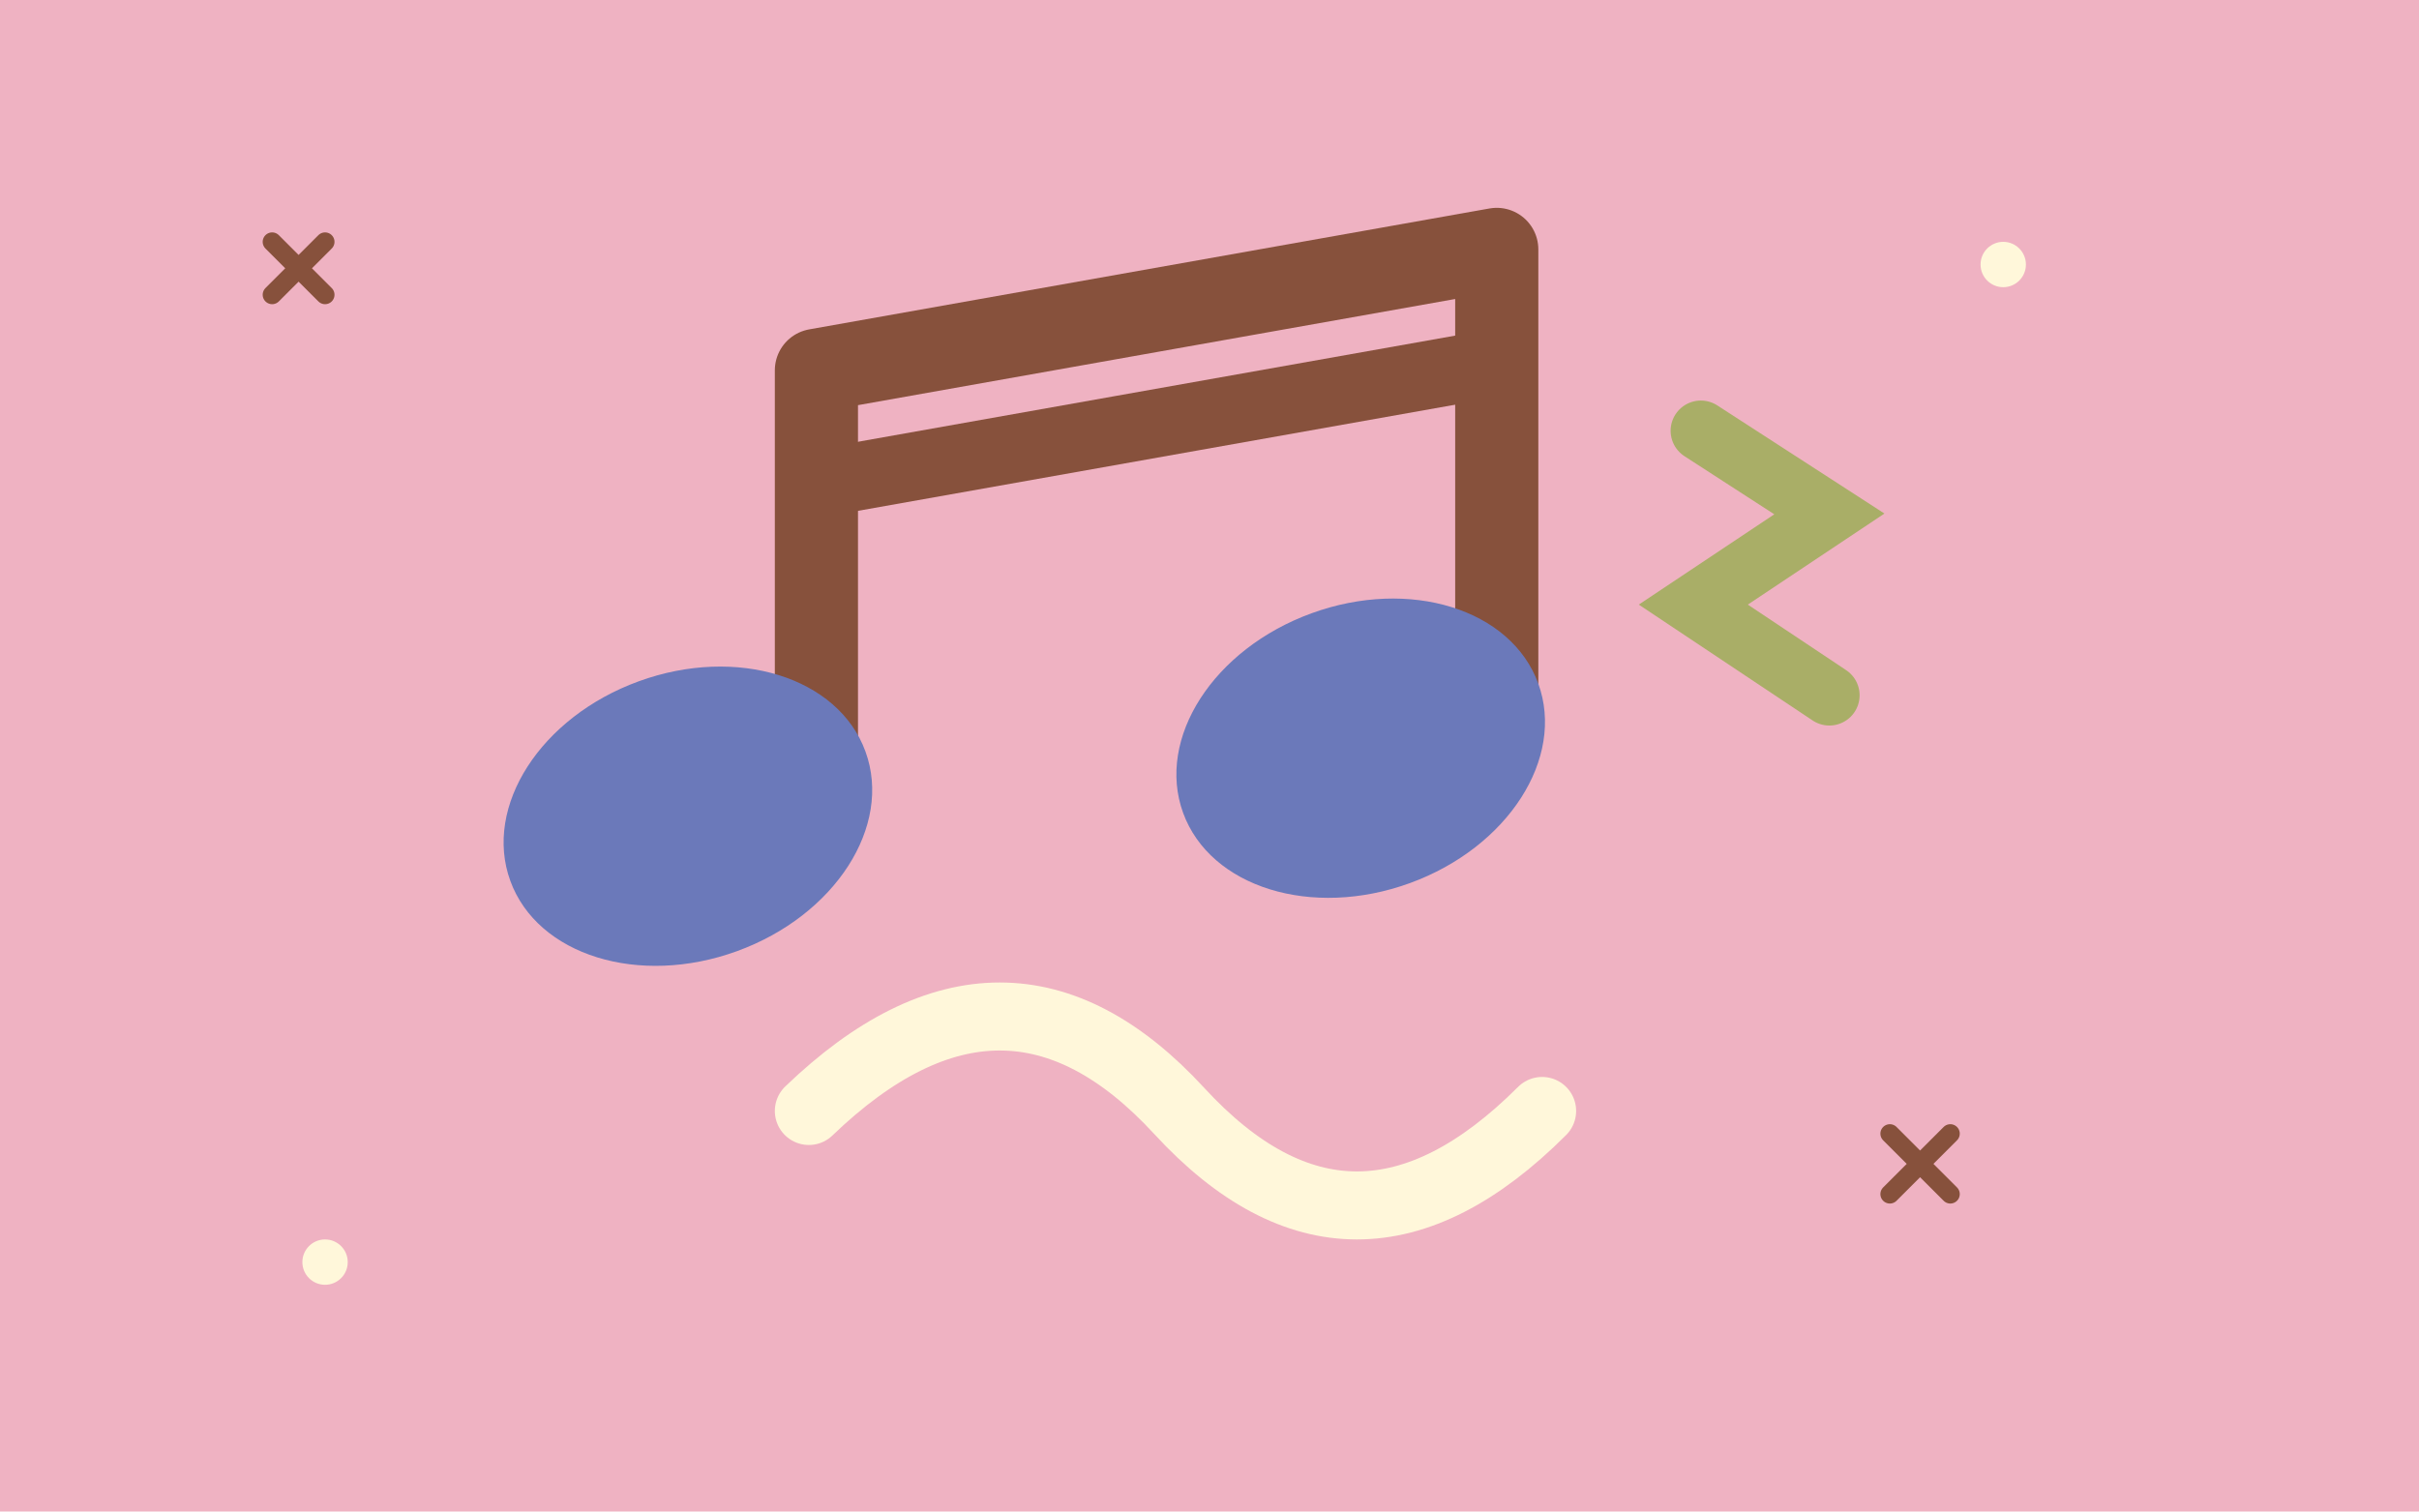
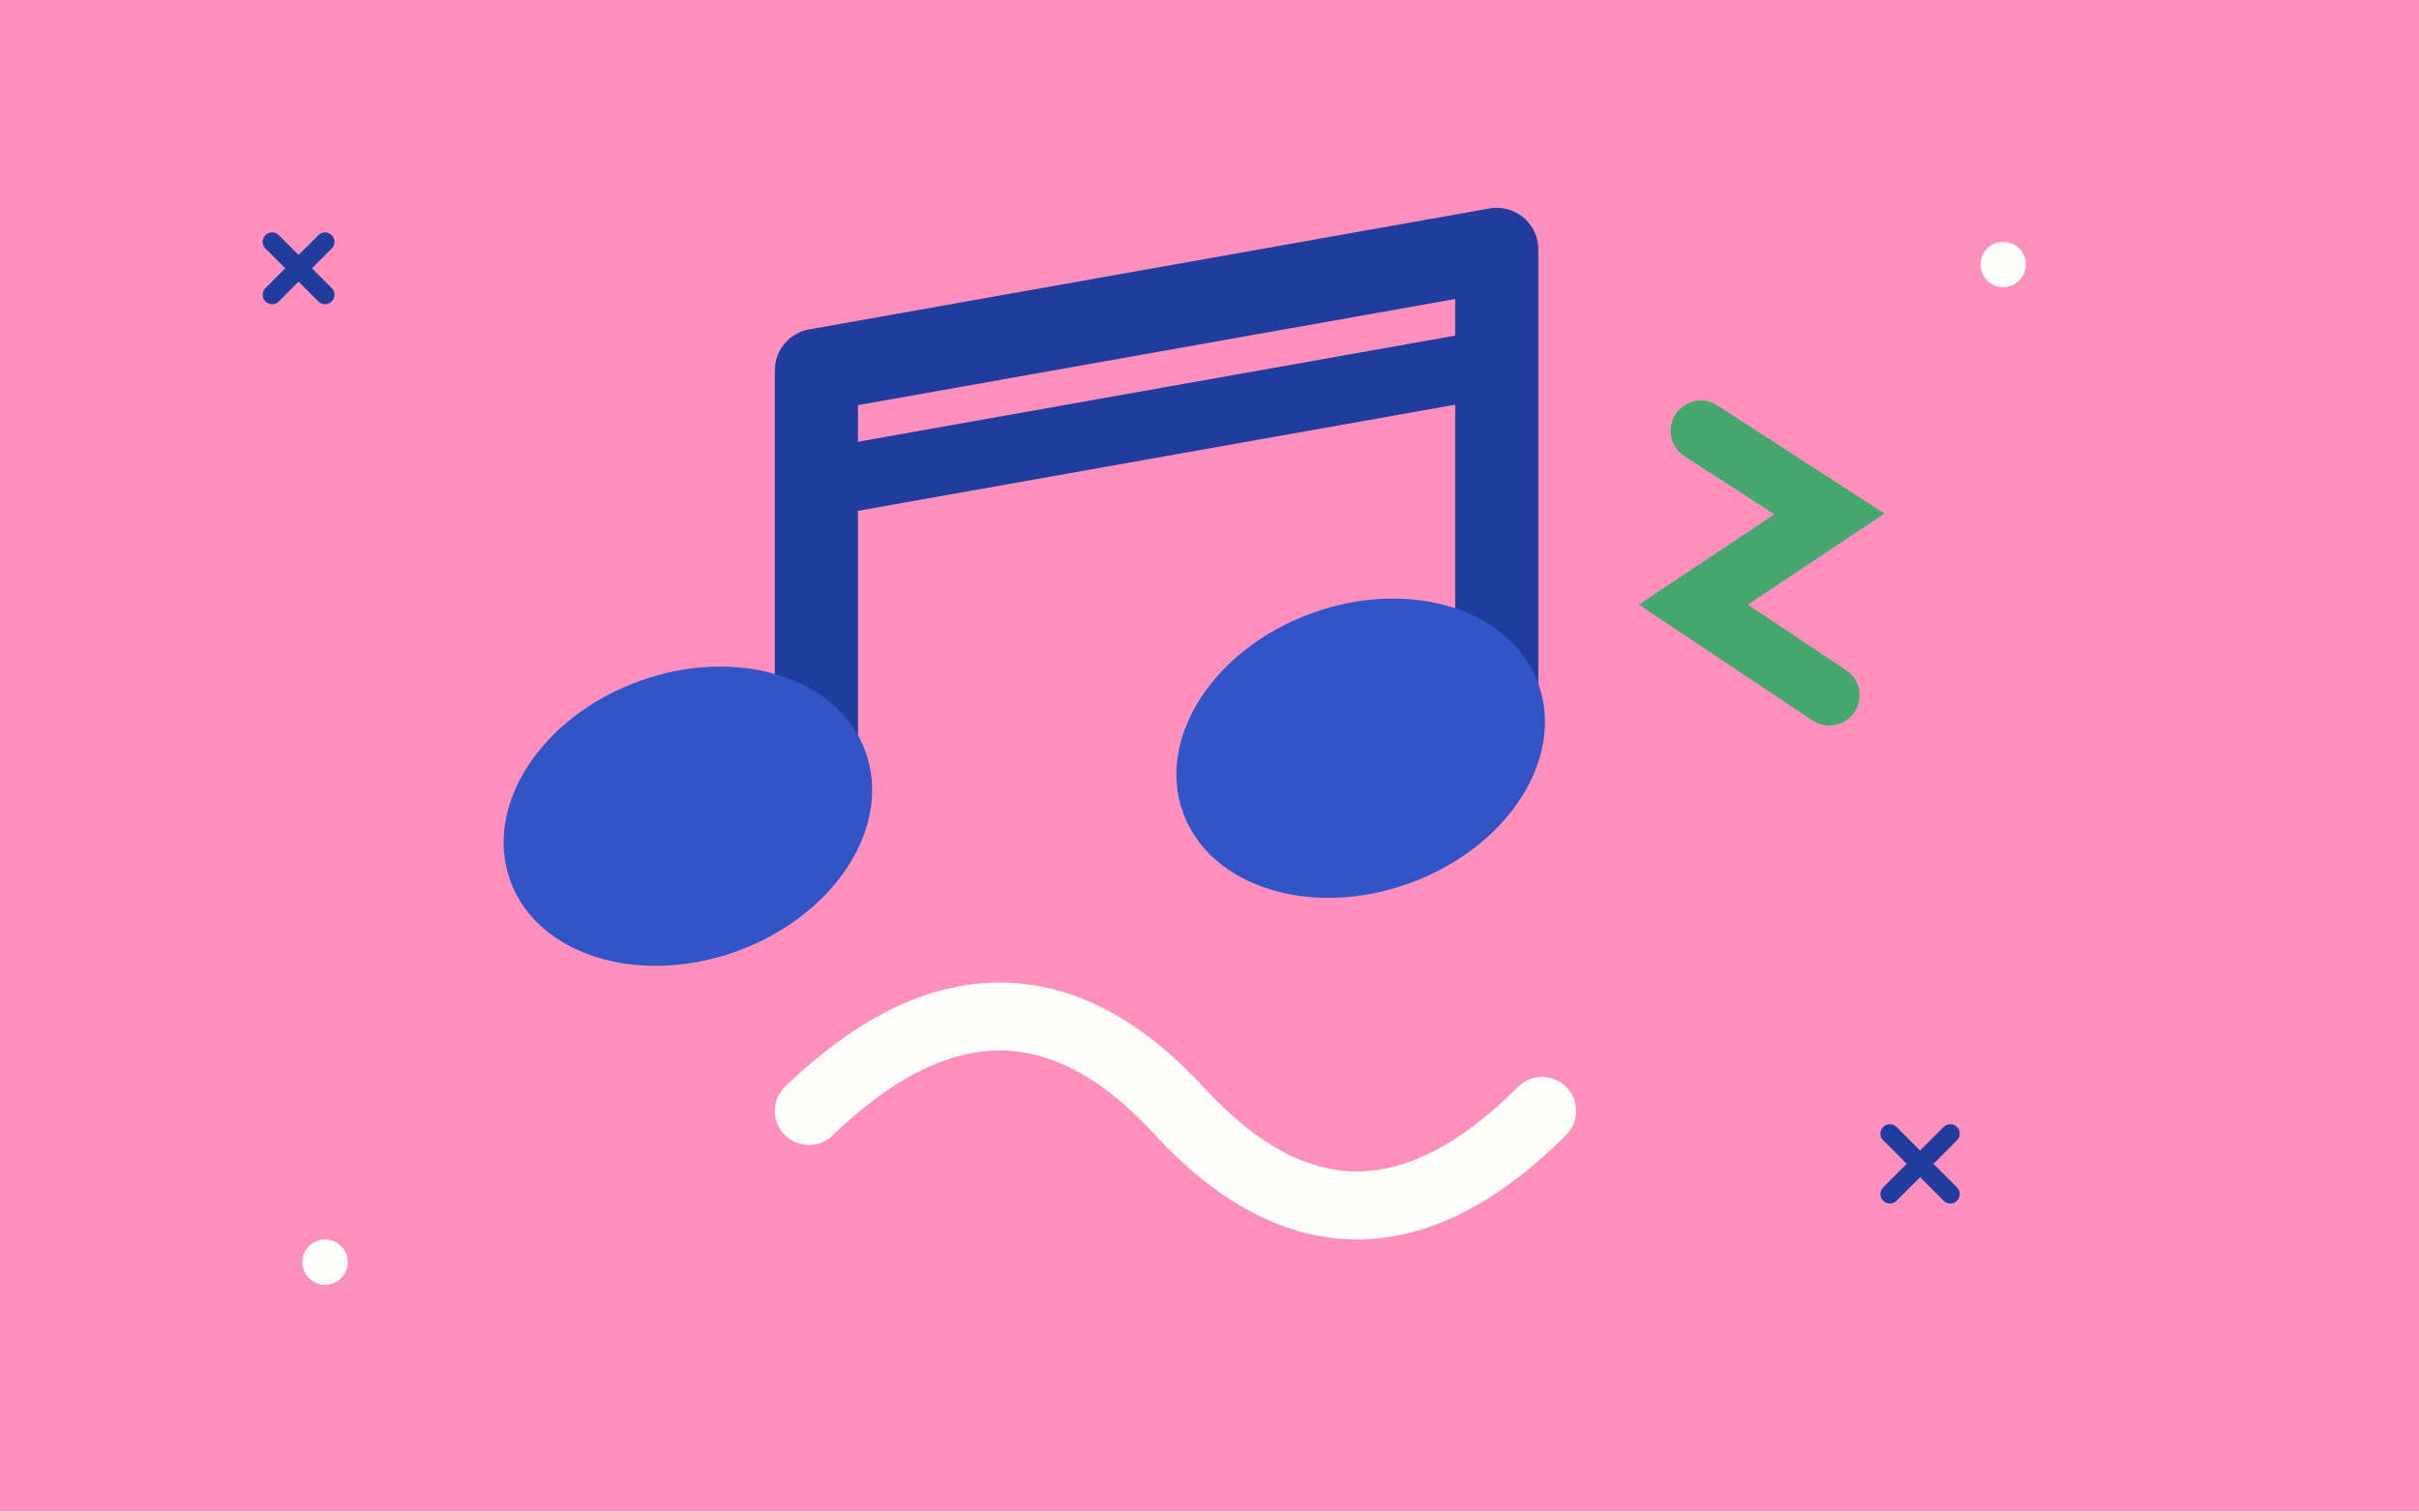
<svg xmlns="http://www.w3.org/2000/svg" viewBox="0 0 320 200" fill="none">
-   <path fill="#efb2c2" d="M0 0h320v200H0z" />
+   <path fill="#ff8fbd" d="M0 0h320v200H0z" />
  <g transform="translate(20 0)">
-     <path d="M88 103V49l90-16v61" stroke="#87513c" stroke-width="11" stroke-linejoin="round" />
-     <path d="m88 64 90-16" stroke="#87513c" stroke-width="9" />
-     <ellipse cx="71" cy="108" rx="25" ry="19" transform="rotate(-20 71 108)" fill="#6b79ba" />
-     <ellipse cx="160" cy="99" rx="25" ry="19" transform="rotate(-20 160 99)" fill="#6b79ba" />
-     <path d="M87 147q26-25 49 0t48 0" stroke="#fff7da" stroke-width="9" stroke-linecap="round" />
-     <path d="m205 57 17 11-18 12 18 12" stroke="#a9ae67" stroke-width="8" stroke-linecap="round" />
+     <path d="M88 103V49l90-16v61" stroke="#203c9d" stroke-width="11" stroke-linejoin="round" />
+     <path d="m88 64 90-16" stroke="#203c9d" stroke-width="9" />
+     <ellipse cx="71" cy="108" rx="25" ry="19" transform="rotate(-20 71 108)" fill="#3155c7" />
+     <ellipse cx="160" cy="99" rx="25" ry="19" transform="rotate(-20 160 99)" fill="#3155c7" />
+     <path d="M87 147q26-25 49 0t48 0" stroke="#fffef8" stroke-width="9" stroke-linecap="round" />
+     <path d="m205 57 17 11-18 12 18 12" stroke="#45a76b" stroke-width="8" stroke-linecap="round" />
  </g>
-   <g stroke="#87513c" stroke-width="2.5" stroke-linecap="round">
+   <g stroke="#203c9d" stroke-width="2.5" stroke-linecap="round">
    <path d="m36 39 7-7m-7 0 7 7m207 119 8-8m-8 0 8 8" />
  </g>
-   <g fill="#fff7da">
+   <g fill="#fffef8">
    <circle cx="265" cy="35" r="3" />
    <circle cx="43" cy="167" r="3" />
  </g>
</svg>
